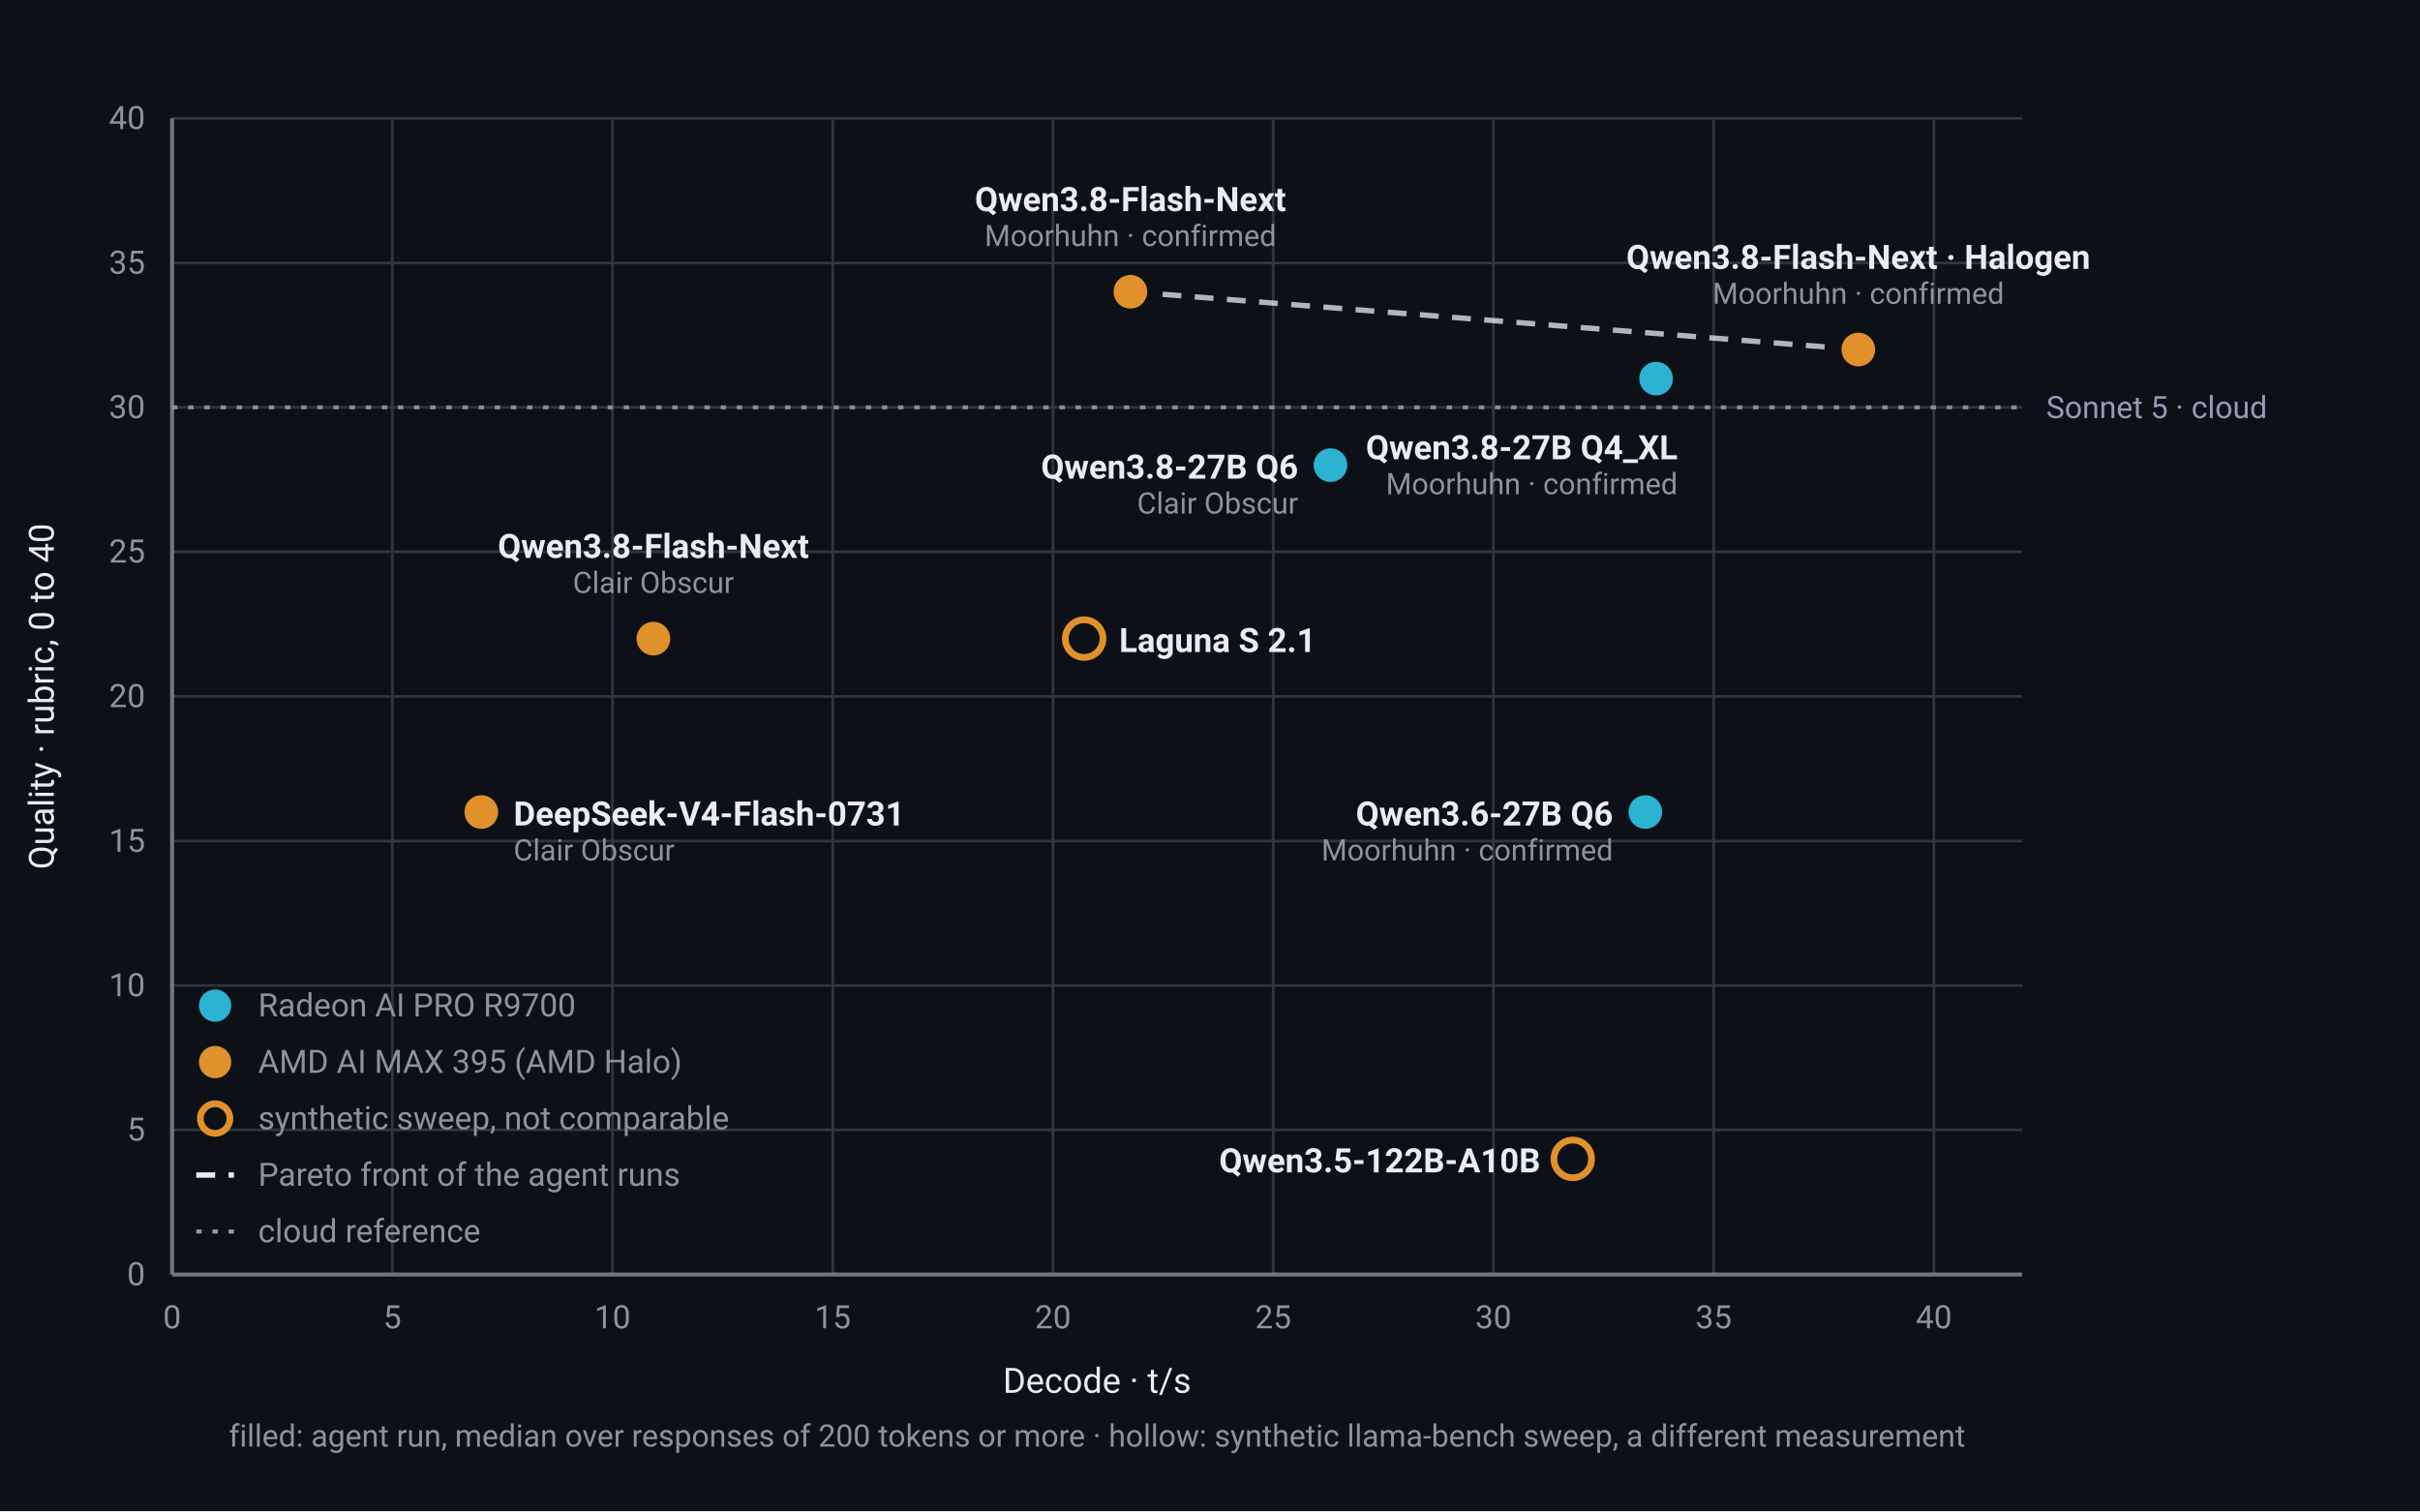
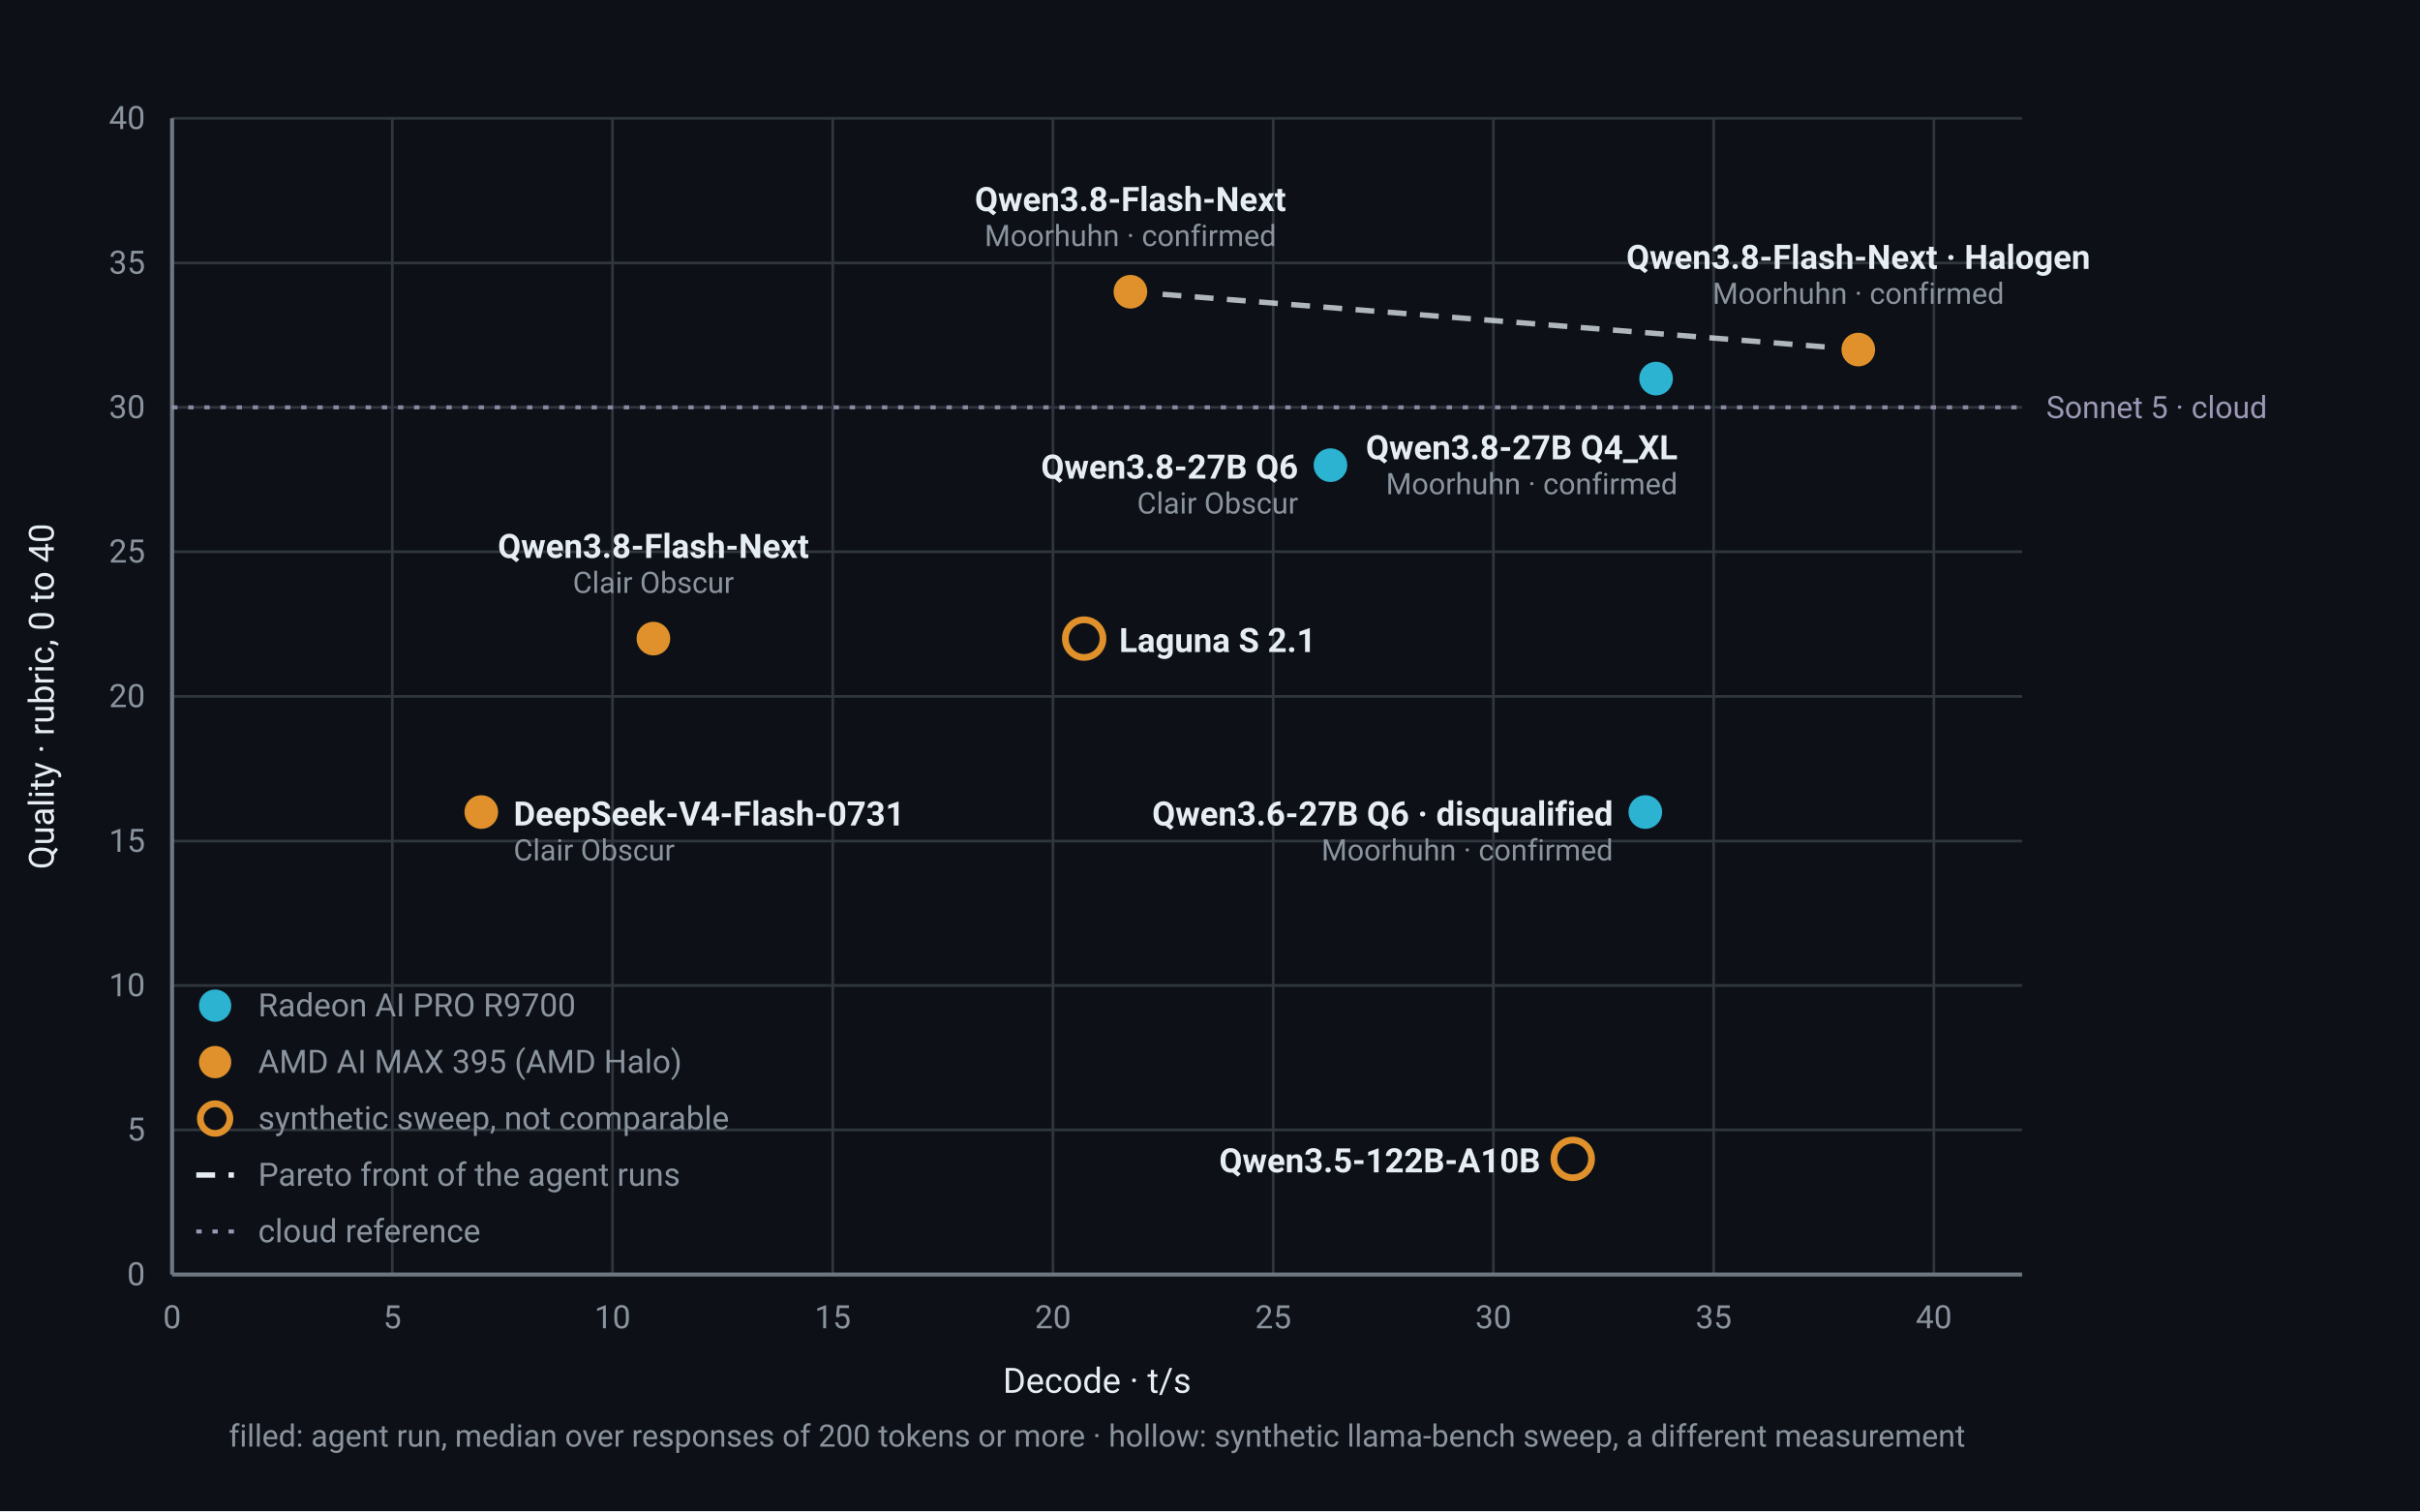
<svg xmlns="http://www.w3.org/2000/svg" viewBox="0 0 900 562" width="900" height="562" font-family="system-ui, -apple-system, 'Segoe UI', Roboto, Helvetica, Arial, sans-serif" role="img" aria-label="Decode speed against the quality rubric for every measured run, coloured by machine">
  <rect width="900" height="562" fill="#0d1117" />
  <line x1="64.0" y1="474.0" x2="752.0" y2="474.0" stroke="#30363d" stroke-width="1" />
  <text x="54.0" y="478.0" fill="#8b949e" font-size="12" text-anchor="end">0</text>
  <line x1="64.0" y1="420.2" x2="752.0" y2="420.2" stroke="#30363d" stroke-width="1" />
  <text x="54.0" y="424.2" fill="#8b949e" font-size="12" text-anchor="end">5</text>
  <line x1="64.0" y1="366.5" x2="752.0" y2="366.5" stroke="#30363d" stroke-width="1" />
  <text x="54.0" y="370.5" fill="#8b949e" font-size="12" text-anchor="end">10</text>
  <line x1="64.0" y1="312.8" x2="752.0" y2="312.8" stroke="#30363d" stroke-width="1" />
  <text x="54.0" y="316.8" fill="#8b949e" font-size="12" text-anchor="end">15</text>
  <line x1="64.0" y1="259.0" x2="752.0" y2="259.0" stroke="#30363d" stroke-width="1" />
  <text x="54.0" y="263.0" fill="#8b949e" font-size="12" text-anchor="end">20</text>
  <line x1="64.0" y1="205.2" x2="752.0" y2="205.2" stroke="#30363d" stroke-width="1" />
  <text x="54.0" y="209.2" fill="#8b949e" font-size="12" text-anchor="end">25</text>
  <line x1="64.0" y1="151.5" x2="752.0" y2="151.5" stroke="#30363d" stroke-width="1" />
  <text x="54.0" y="155.5" fill="#8b949e" font-size="12" text-anchor="end">30</text>
  <line x1="64.0" y1="97.8" x2="752.0" y2="97.8" stroke="#30363d" stroke-width="1" />
  <text x="54.0" y="101.8" fill="#8b949e" font-size="12" text-anchor="end">35</text>
  <line x1="64.0" y1="44.0" x2="752.0" y2="44.0" stroke="#30363d" stroke-width="1" />
  <text x="54.0" y="48.0" fill="#8b949e" font-size="12" text-anchor="end">40</text>
  <line x1="64.0" y1="44.0" x2="64.0" y2="474.0" stroke="#30363d" stroke-width="1" />
  <text x="64.0" y="494.0" fill="#8b949e" font-size="12" text-anchor="middle">0</text>
  <line x1="145.9" y1="44.0" x2="145.9" y2="474.0" stroke="#30363d" stroke-width="1" />
  <text x="145.9" y="494.0" fill="#8b949e" font-size="12" text-anchor="middle">5</text>
  <line x1="227.8" y1="44.0" x2="227.8" y2="474.0" stroke="#30363d" stroke-width="1" />
  <text x="227.8" y="494.0" fill="#8b949e" font-size="12" text-anchor="middle">10</text>
  <line x1="309.7" y1="44.0" x2="309.7" y2="474.0" stroke="#30363d" stroke-width="1" />
  <text x="309.7" y="494.0" fill="#8b949e" font-size="12" text-anchor="middle">15</text>
  <line x1="391.6" y1="44.0" x2="391.6" y2="474.0" stroke="#30363d" stroke-width="1" />
  <text x="391.6" y="494.0" fill="#8b949e" font-size="12" text-anchor="middle">20</text>
  <line x1="473.5" y1="44.0" x2="473.5" y2="474.0" stroke="#30363d" stroke-width="1" />
  <text x="473.5" y="494.0" fill="#8b949e" font-size="12" text-anchor="middle">25</text>
  <line x1="555.4" y1="44.0" x2="555.4" y2="474.0" stroke="#30363d" stroke-width="1" />
  <text x="555.4" y="494.0" fill="#8b949e" font-size="12" text-anchor="middle">30</text>
  <line x1="637.3" y1="44.0" x2="637.3" y2="474.0" stroke="#30363d" stroke-width="1" />
  <text x="637.3" y="494.0" fill="#8b949e" font-size="12" text-anchor="middle">35</text>
  <line x1="719.2" y1="44.0" x2="719.2" y2="474.0" stroke="#30363d" stroke-width="1" />
  <text x="719.2" y="494.0" fill="#8b949e" font-size="12" text-anchor="middle">40</text>
  <line x1="64.0" y1="474.0" x2="752.0" y2="474.0" stroke="#6e7681" stroke-width="1.5" />
  <line x1="64.0" y1="44.0" x2="64.0" y2="474.0" stroke="#6e7681" stroke-width="1.5" />
  <text x="408.0" y="518.0" fill="#e6edf3" font-size="13" text-anchor="middle">Decode · t/s</text>
  <text x="408.0" y="538.0" fill="#8b949e" font-size="11.5" text-anchor="middle">filled: agent run, median over responses of 200 tokens or more   ·   hollow: synthetic llama-bench sweep, a different measurement</text>
  <text transform="translate(20,259.0) rotate(-90)" fill="#e6edf3" font-size="13" text-anchor="middle">Quality · rubric, 0 to 40</text>
  <line x1="64.0" y1="151.5" x2="752.0" y2="151.5" stroke="#9c98b5" stroke-width="1.5" stroke-dasharray="2 4" opacity="0.85" />
  <text x="761.0" y="155.5" fill="#9c98b5" font-size="11.5">Sonnet 5 · cloud</text>
  <polyline points="420.4,108.5 691.1,130.0" fill="none" stroke="#e6edf3" stroke-width="2" stroke-dasharray="7 5" opacity="0.75" />
  <circle cx="584.9" cy="431.0" r="7" fill="#0d1117" stroke="#e0912c" stroke-width="2.5" />
  <text x="572.9" y="436.0" fill="#e6edf3" font-size="12.5" font-weight="600" text-anchor="end">Qwen3.5-122B-A10B</text>
  <circle cx="403.2" cy="237.5" r="7" fill="#0d1117" stroke="#e0912c" stroke-width="2.5" />
  <text x="416.2" y="242.5" fill="#e6edf3" font-size="12.5" font-weight="600" text-anchor="start">Laguna S 2.1</text>
  <circle cx="615.9" cy="140.8" r="7.5" fill="#2bb3d1" stroke="#0d1117" stroke-width="2.5" />
  <text x="623.9" y="170.8" fill="#e6edf3" font-size="12.5" font-weight="600" text-anchor="end">Qwen3.8-27B Q4_XL</text>
  <text x="623.9" y="183.8" fill="#8b949e" font-size="11" text-anchor="end">Moorhuhn · confirmed</text>
  <circle cx="611.9" cy="302.0" r="7.5" fill="#2bb3d1" stroke="#0d1117" stroke-width="2.5" />
-   <text x="599.9" y="307.0" fill="#e6edf3" font-size="12.5" font-weight="600" text-anchor="end">Qwen3.6-27B Q6</text>
+   <text x="599.9" y="307.0" fill="#e6edf3" font-size="12.5" font-weight="600" text-anchor="end">Qwen3.6-27B Q6 · disqualified</text>
  <text x="599.9" y="320.0" fill="#8b949e" font-size="11" text-anchor="end">Moorhuhn · confirmed</text>
  <circle cx="420.4" cy="108.5" r="7.5" fill="#e0912c" stroke="#0d1117" stroke-width="2.5" />
  <text x="420.4" y="78.5" fill="#e6edf3" font-size="12.5" font-weight="600" text-anchor="middle">Qwen3.8-Flash-Next</text>
  <text x="420.4" y="91.5" fill="#8b949e" font-size="11" text-anchor="middle">Moorhuhn · confirmed</text>
  <circle cx="691.1" cy="130.0" r="7.5" fill="#e0912c" stroke="#0d1117" stroke-width="2.5" />
  <text x="691.1" y="100.0" fill="#e6edf3" font-size="12.5" font-weight="600" text-anchor="middle">Qwen3.8-Flash-Next · Halogen</text>
  <text x="691.1" y="113.0" fill="#8b949e" font-size="11" text-anchor="middle">Moorhuhn · confirmed</text>
  <circle cx="243.0" cy="237.5" r="7.5" fill="#e0912c" stroke="#0d1117" stroke-width="2.5" />
  <text x="243.0" y="207.5" fill="#e6edf3" font-size="12.5" font-weight="600" text-anchor="middle">Qwen3.8-Flash-Next</text>
  <text x="243.0" y="220.5" fill="#8b949e" font-size="11" text-anchor="middle">Clair Obscur</text>
  <circle cx="494.8" cy="173.0" r="7.5" fill="#2bb3d1" stroke="#0d1117" stroke-width="2.5" />
  <text x="482.8" y="178.0" fill="#e6edf3" font-size="12.5" font-weight="600" text-anchor="end">Qwen3.8-27B Q6</text>
  <text x="482.8" y="191.0" fill="#8b949e" font-size="11" text-anchor="end">Clair Obscur</text>
  <circle cx="179.0" cy="302.0" r="7.5" fill="#e0912c" stroke="#0d1117" stroke-width="2.5" />
  <text x="191.0" y="307.0" fill="#e6edf3" font-size="12.5" font-weight="600" text-anchor="start">DeepSeek-V4-Flash-0731</text>
  <text x="191.0" y="320.0" fill="#8b949e" font-size="11" text-anchor="start">Clair Obscur</text>
  <circle cx="80.0" cy="374.0" r="6" fill="#2bb3d1" />
  <text x="96.0" y="378.0" fill="#8b949e" font-size="12">Radeon AI PRO R9700</text>
  <circle cx="80.0" cy="395.0" r="6" fill="#e0912c" />
  <text x="96.0" y="399.0" fill="#8b949e" font-size="12">AMD AI MAX 395 (AMD Halo)</text>
  <circle cx="80.0" cy="416.0" r="5.5" fill="#0d1117" stroke="#e0912c" stroke-width="2.5" />
  <text x="96.0" y="420.0" fill="#8b949e" font-size="12">synthetic sweep, not comparable</text>
  <line x1="73.0" y1="437.0" x2="87.0" y2="437.0" stroke="#e6edf3" stroke-width="2" stroke-dasharray="7 5" />
  <text x="96.0" y="441.0" fill="#8b949e" font-size="12">Pareto front of the agent runs</text>
  <line x1="73.0" y1="458.0" x2="87.0" y2="458.0" stroke="#9c98b5" stroke-width="1.5" stroke-dasharray="2 4" />
  <text x="96.0" y="462.0" fill="#8b949e" font-size="12">cloud reference</text>
</svg>
